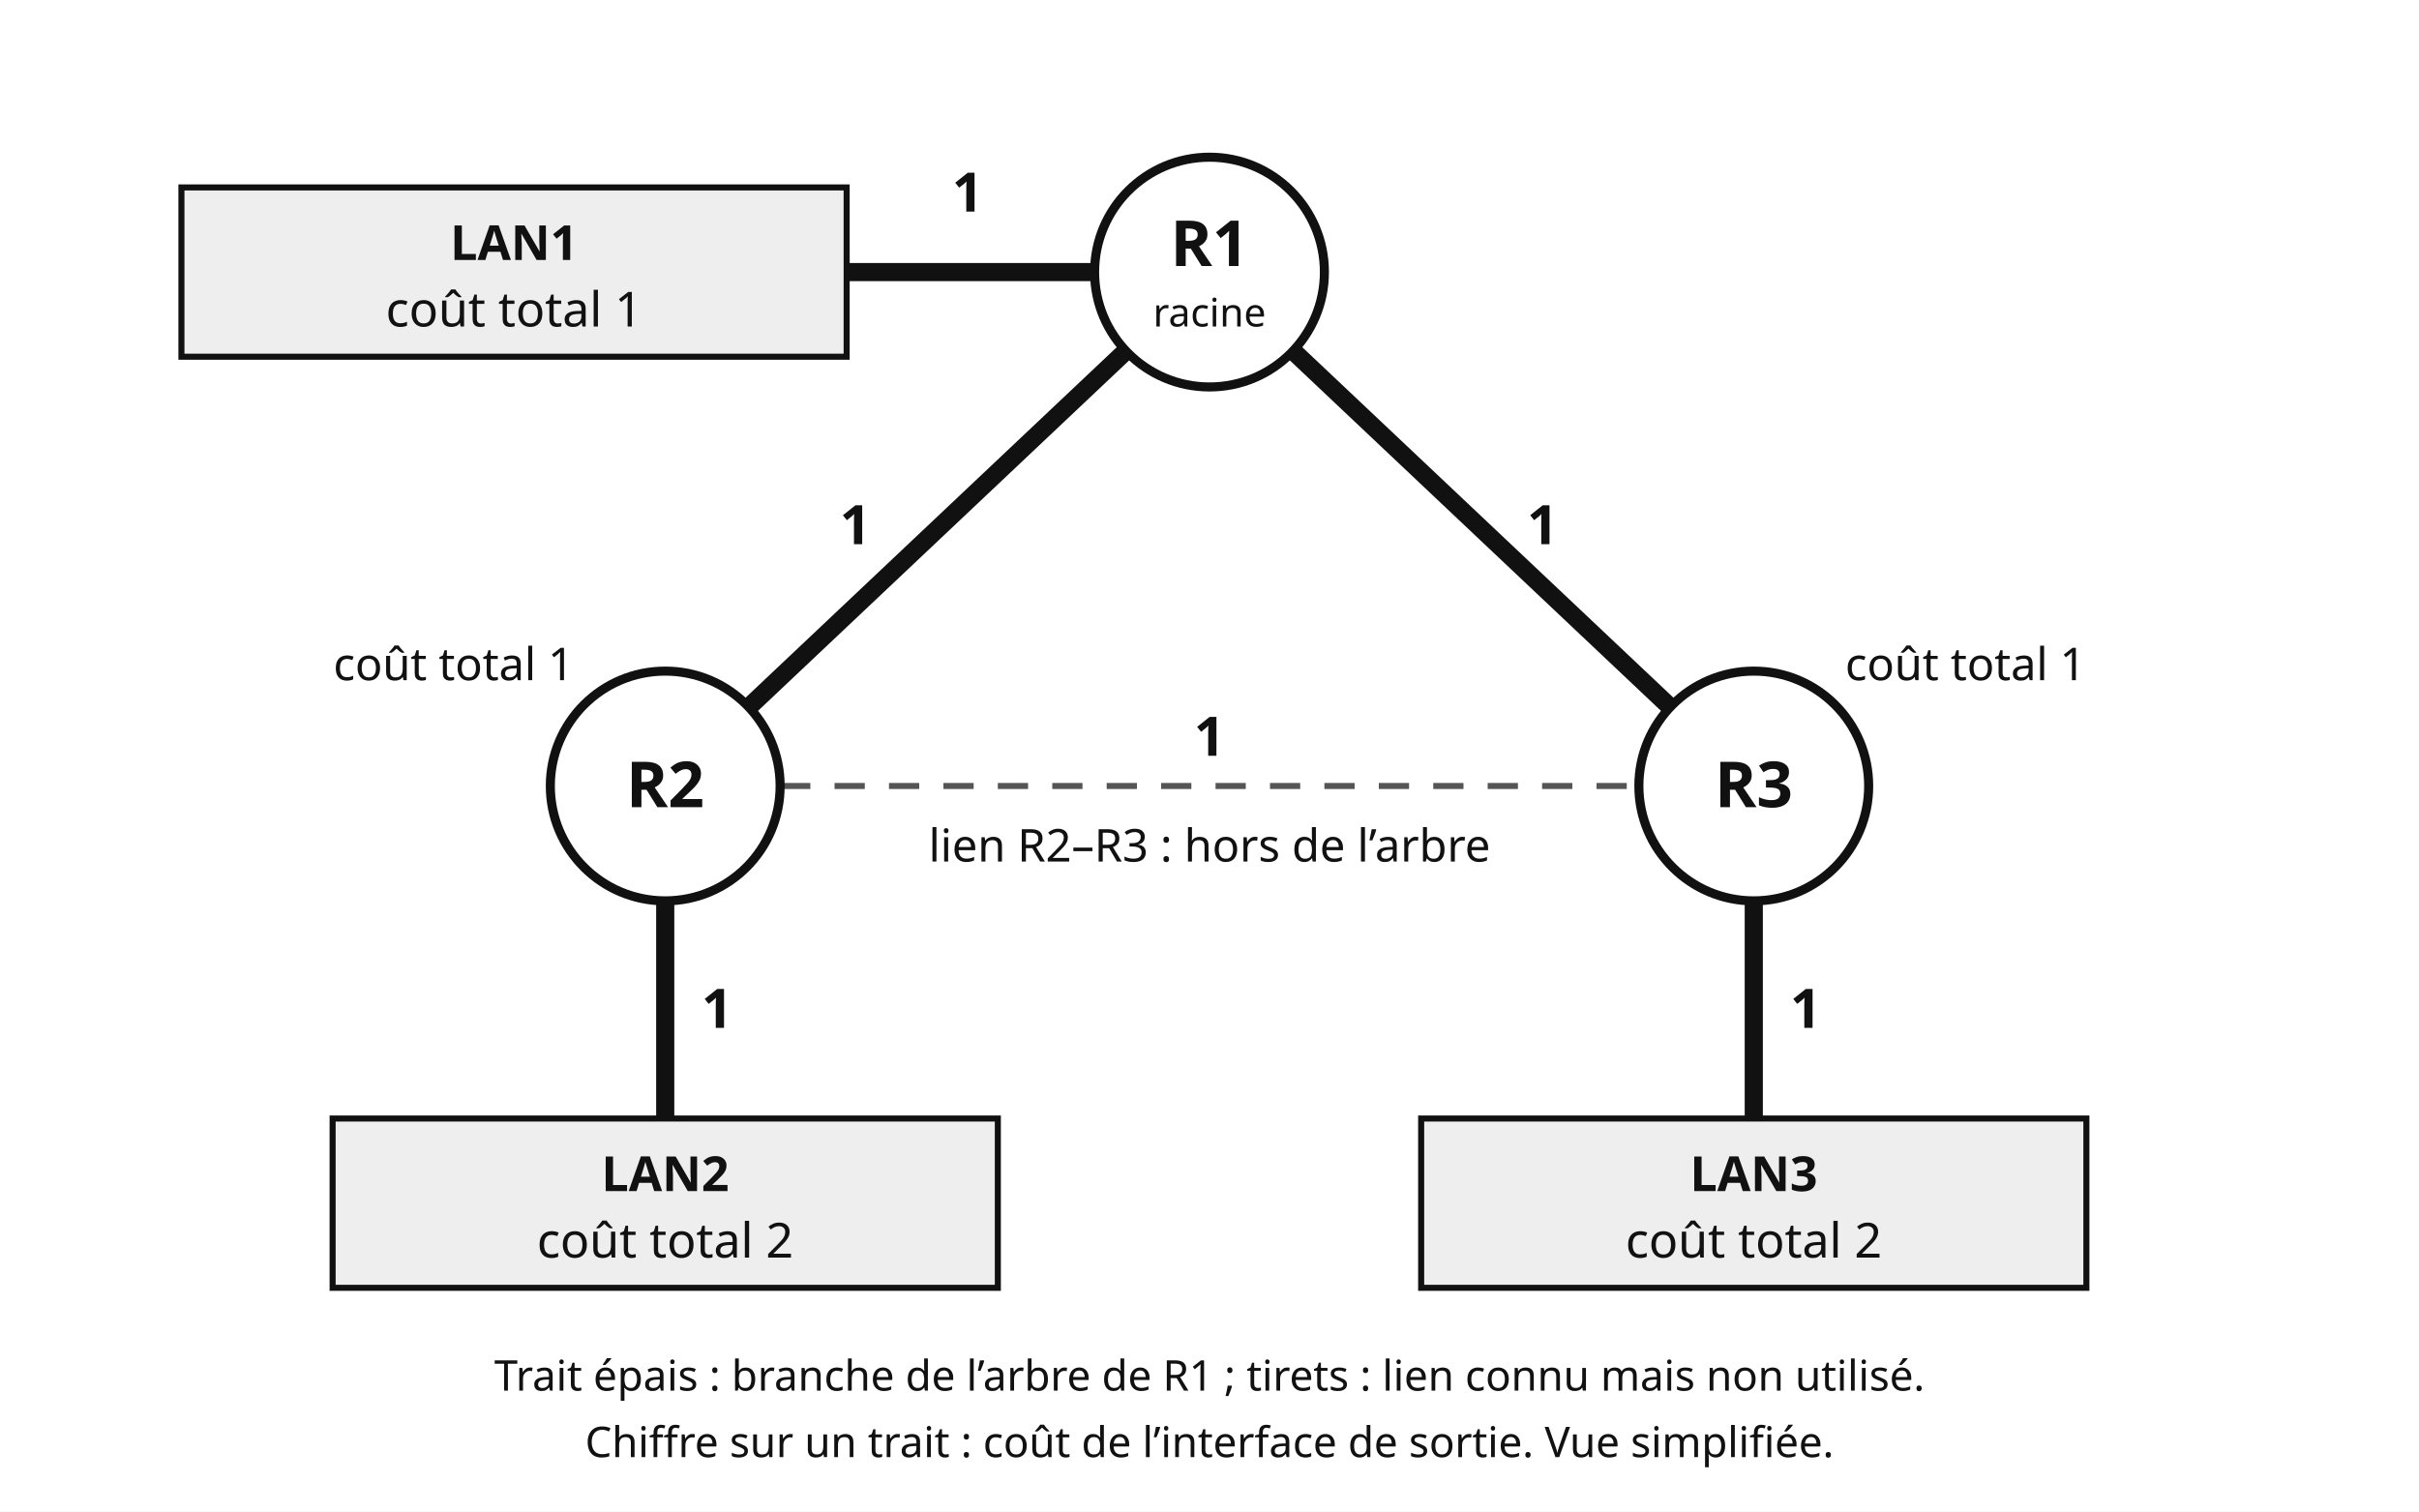
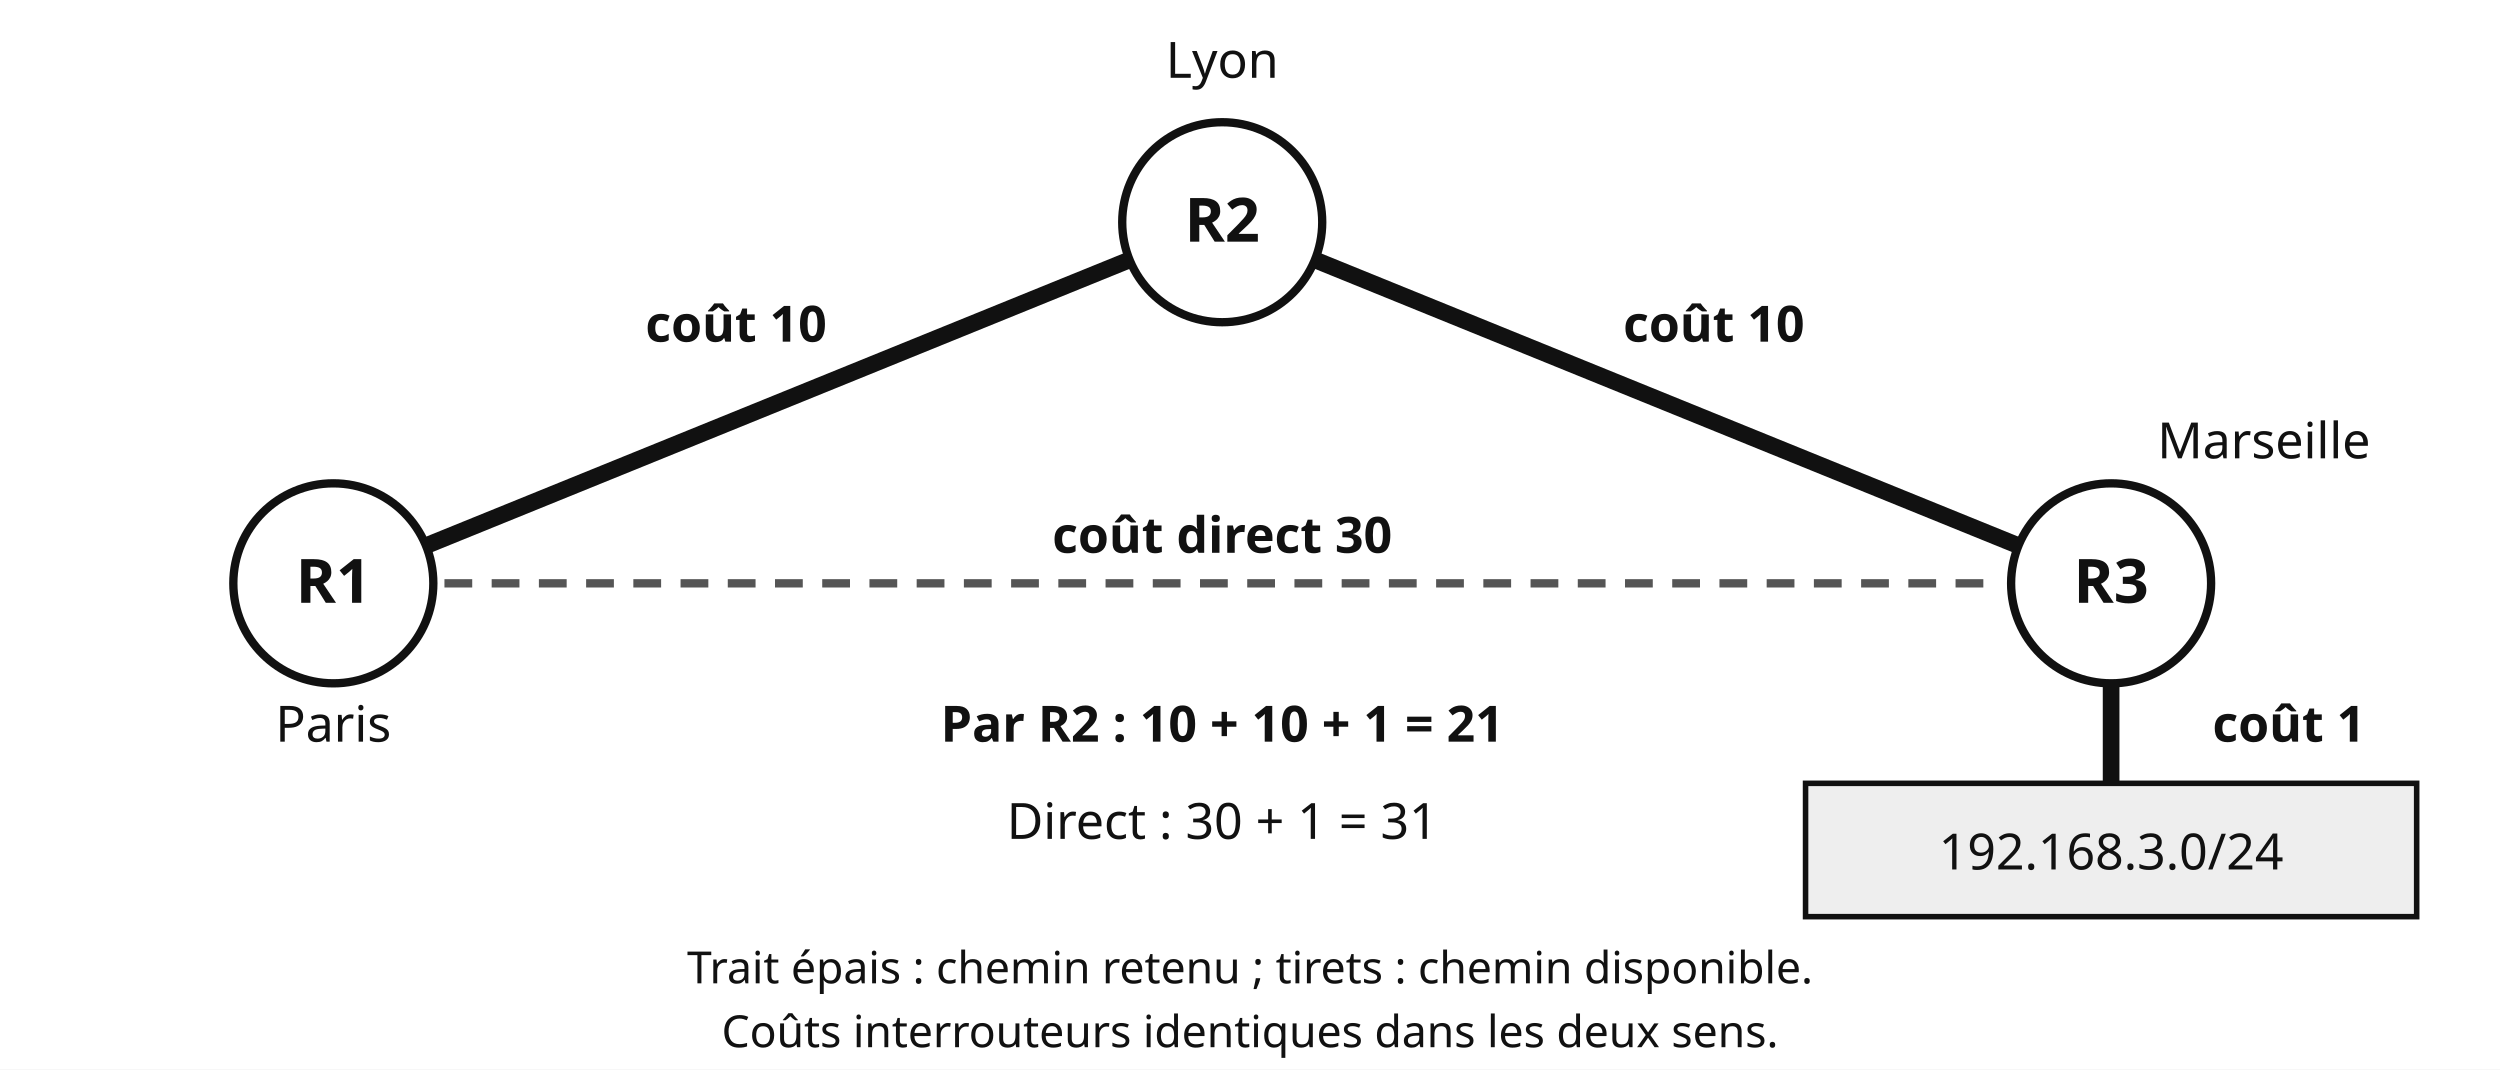
- <svg xmlns="http://www.w3.org/2000/svg" width="800" height="500" viewBox="0 0 800 500" role="img" aria-labelledby="title desc">
-   <rect width="800" height="500" fill="white" />
-   <g fill="none" stroke="#111" stroke-width="6">
-     <path d="M400 90 L220 260" />
-     <path d="M400 90 L580 260" />
-     <path d="M362 90 H280" />
-     <path d="M220 298 V370" />
-     <path d="M580 298 V370" />
-   </g>
-   <path d="M258 260 H542" fill="none" stroke="#555" stroke-width="2" stroke-dasharray="10 8" />
-   <g fill="white" stroke="#111" stroke-width="3">
-     <circle cx="400" cy="90" r="38" />
-     <circle cx="220" cy="260" r="38" />
-     <circle cx="580" cy="260" r="38" />
-   </g>
-   <g fill="#eee" stroke="#111" stroke-width="2">
-     <rect x="60" y="62" width="220" height="56" />
-     <rect x="110" y="370" width="220" height="56" />
-     <rect x="470" y="370" width="220" height="56" />
-   </g>
-   <g font-family="sans-serif" fill="#111" text-anchor="middle">
-     <text x="400" y="88" font-size="21" font-weight="bold">R1</text>
-     <text x="400" y="108" font-size="13">racine</text>
-     <text x="220" y="267" font-size="21" font-weight="bold">R2</text>
-     <text x="580" y="267" font-size="21" font-weight="bold">R3</text>
-     <g font-size="16">
-       <text x="170" y="86" font-weight="bold">LAN1</text>
-       <text x="170" y="108">coût total 1</text>
-       <text x="220" y="394" font-weight="bold">LAN2</text>
-       <text x="220" y="416">coût total 2</text>
-       <text x="580" y="394" font-weight="bold">LAN3</text>
-       <text x="580" y="416">coût total 2</text>
+ <svg xmlns="http://www.w3.org/2000/svg" width="900" height="385" viewBox="0 0 900 385" role="img" aria-labelledby="title desc">
+   <defs>
+     <marker id="arrow" viewBox="0 0 10 10" refX="9" refY="5" markerWidth="7" markerHeight="7" orient="auto-start-reverse">
+       <path d="M0 0 L10 5 L0 10 Z" fill="#222" />
+     </marker>
+   </defs>
+   <rect width="900" height="385" fill="white" />
+   <g font-family="sans-serif" font-size="18" fill="#111" text-anchor="middle">
+     <g fill="none" stroke="#111" stroke-width="6">
+       <path d="M120 210 L440 80 L760 210 V282" />
    </g>
-   </g>
-   <g font-family="sans-serif" fill="#111" font-size="18" font-weight="bold">
-     <text x="320" y="70" text-anchor="middle">1</text>
-     <text x="288" y="180" text-anchor="end">1</text>
-     <text x="505" y="180" text-anchor="start">1</text>
-     <text x="232" y="340" text-anchor="start">1</text>
-     <text x="592" y="340" text-anchor="start">1</text>
-     <text x="400" y="250" text-anchor="middle">1</text>
-   </g>
-   <g font-family="sans-serif" fill="#111" font-size="15">
-     <text x="150" y="225" text-anchor="middle">coût total 1</text>
-     <text x="650" y="225" text-anchor="middle">coût total 1</text>
-     <text x="400" y="285" text-anchor="middle">lien R2–R3 : hors de l’arbre</text>
-   </g>
-   <g font-family="sans-serif" fill="#111" font-size="14" text-anchor="middle">
-     <text x="400" y="460">Trait épais : branche de l’arbre de R1 ; tirets : lien connu mais non utilisé.</text>
-     <text x="400" y="482">Chiffre sur un trait : coût de l’interface de sortie. Vue simplifiée.</text>
+     <path d="M160 210 H720" fill="none" stroke="#555" stroke-width="3" stroke-dasharray="10 7" />
+     <g fill="white" stroke="#111" stroke-width="3">
+       <circle cx="120" cy="210" r="36" />
+       <circle cx="440" cy="80" r="36" />
+       <circle cx="760" cy="210" r="36" />
+     </g>
+     <g font-size="22" font-weight="bold">
+       <text x="120" y="217">R1</text>
+       <text x="440" y="87">R2</text>
+       <text x="760" y="217">R3</text>
+     </g>
+     <text x="440" y="28">Lyon</text>
+     <text x="120" y="267">Paris</text>
+     <text x="815" y="165">Marseille</text>
+     <g font-weight="bold">
+       <text x="265" y="123">coût 10</text>
+       <text x="617" y="123">coût 10</text>
+       <text x="440" y="199">coût direct 30</text>
+       <text x="824" y="267">coût 1</text>
+     </g>
+     <text x="440" y="267" font-weight="bold">Par R2 : 10 + 10 + 1 = 21</text>
+     <text x="440" y="302">Direct : 30 + 1 = 31</text>
+     <rect x="650" y="282" width="220" height="48" fill="#eee" stroke="#111" stroke-width="2" />
+     <text x="760" y="313">192.168.3.0/24</text>
+     <text x="450" y="354" font-size="16">Trait épais : chemin retenu ; tirets : chemin disponible.</text>
+     <text x="450" y="377" font-size="16">Coûts interrouteurs identiques dans les deux sens.</text>
  </g>
</svg>
